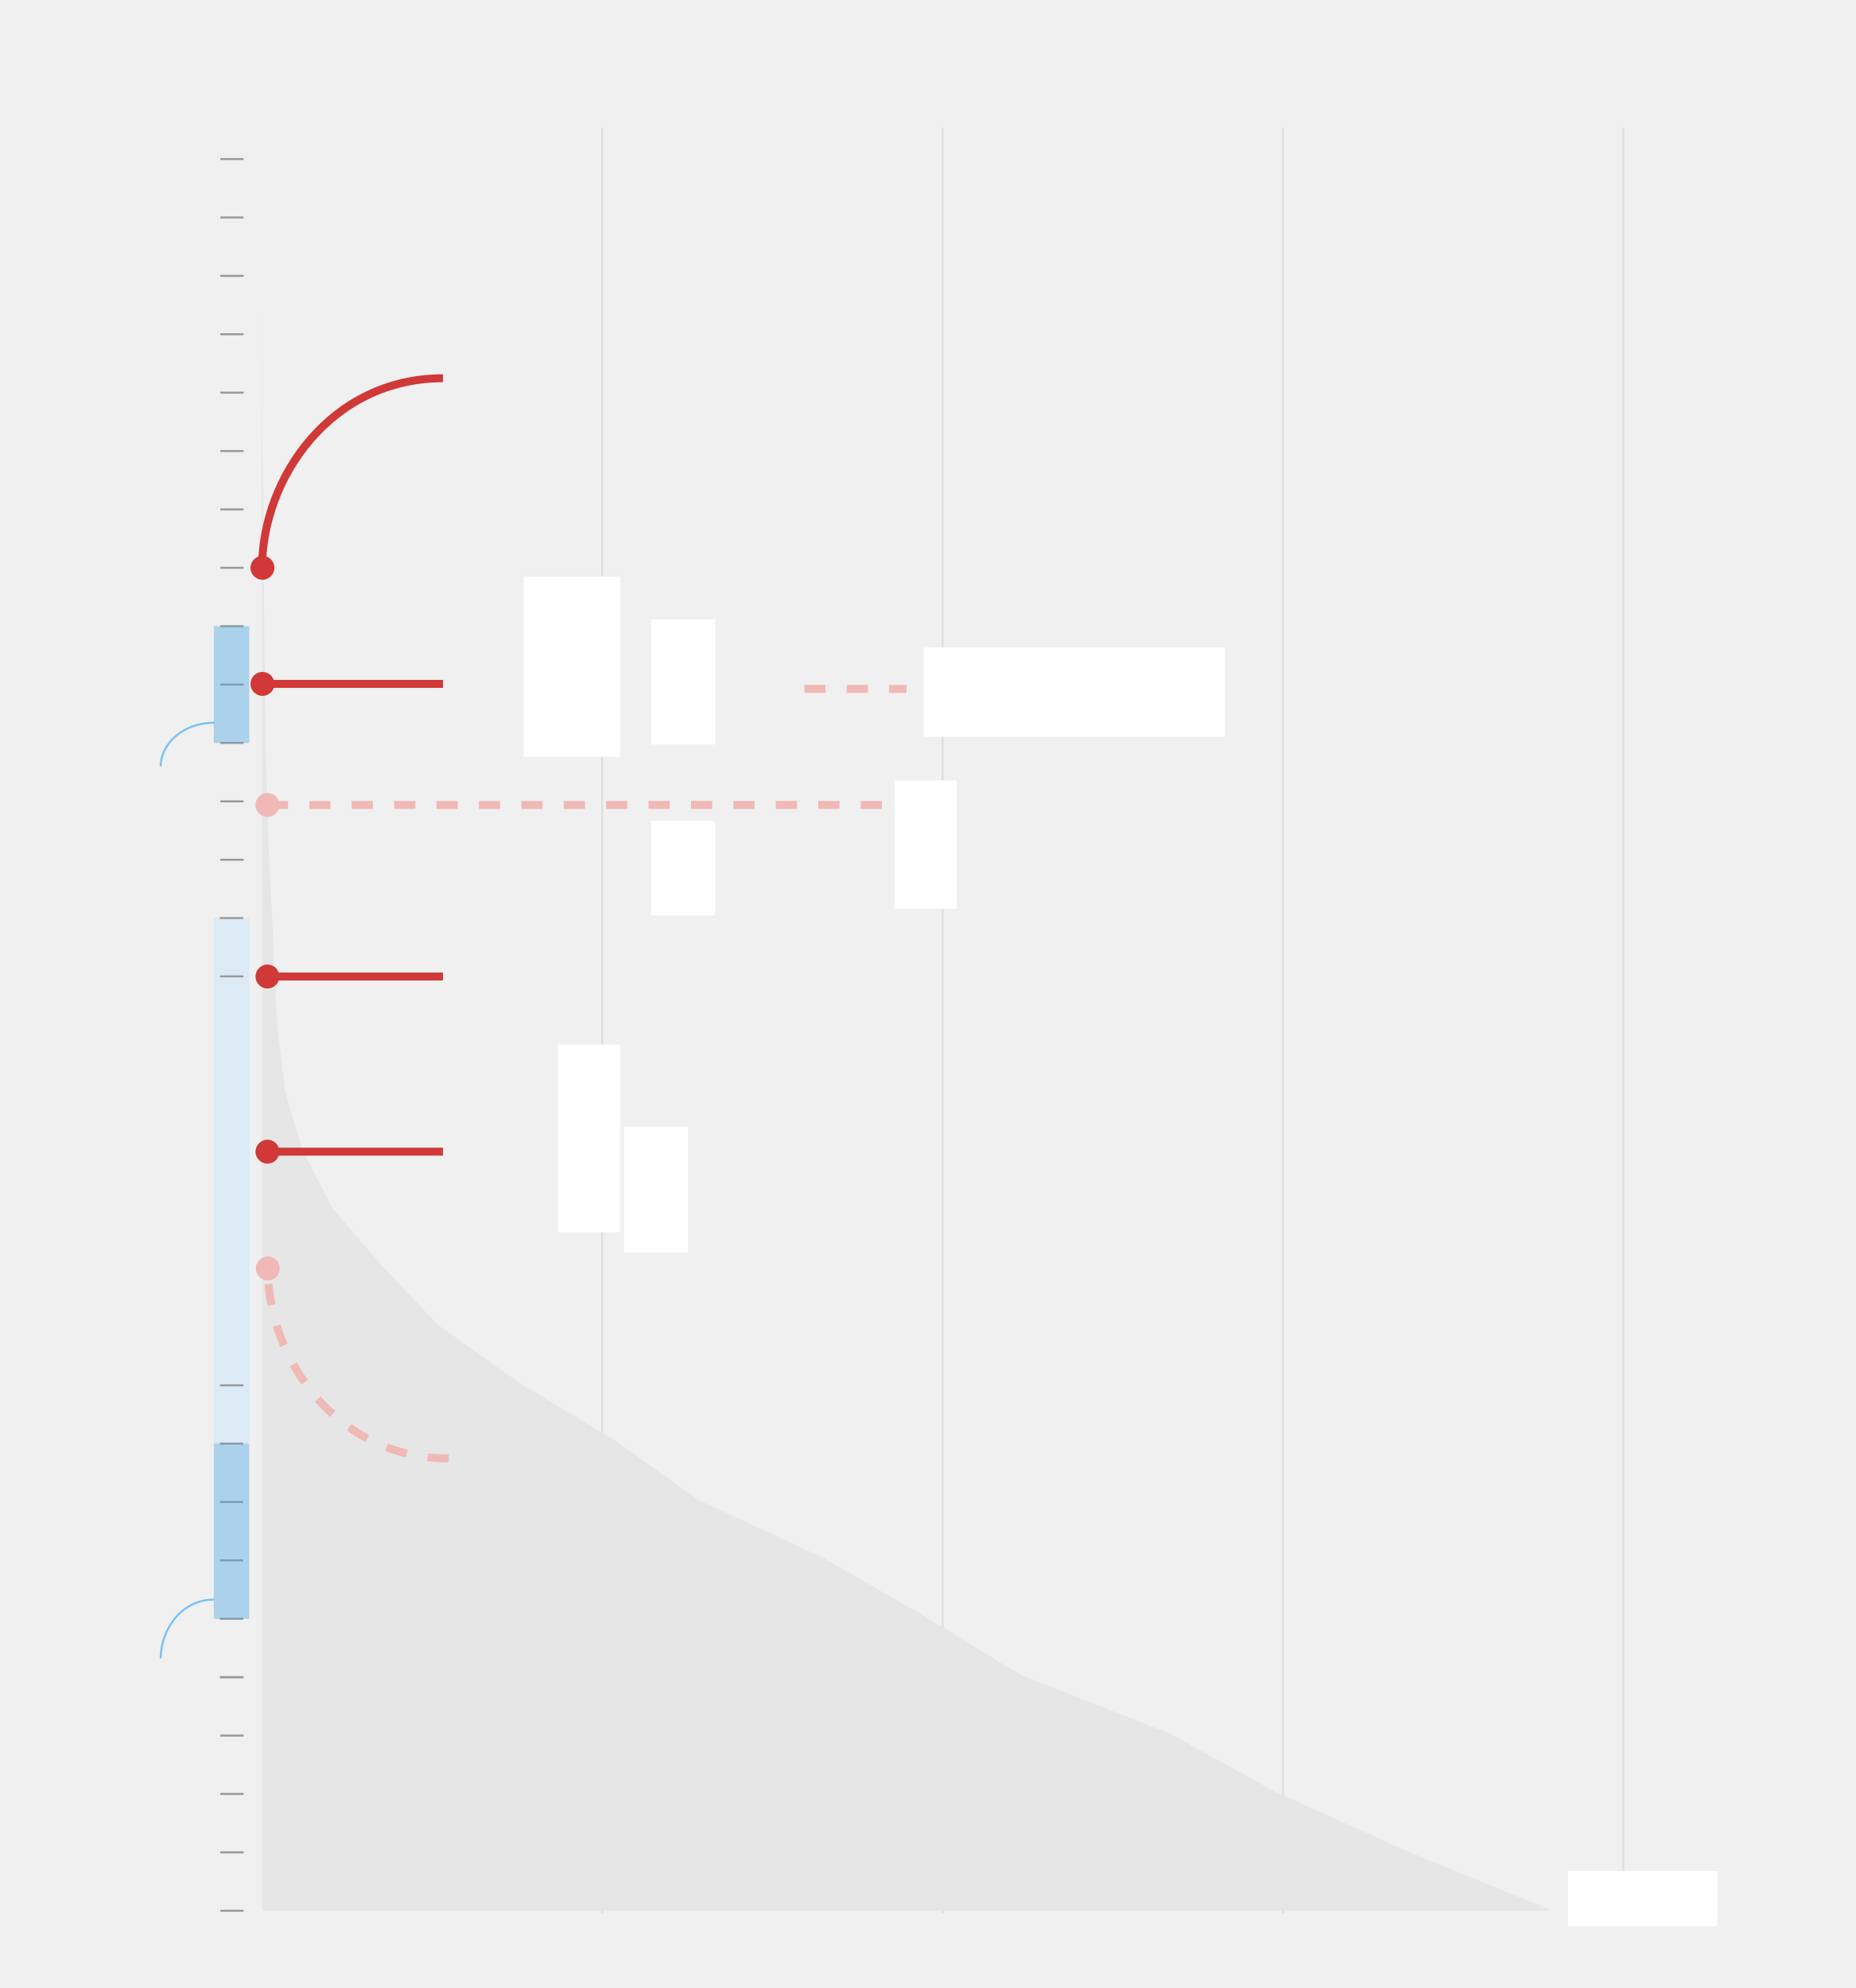
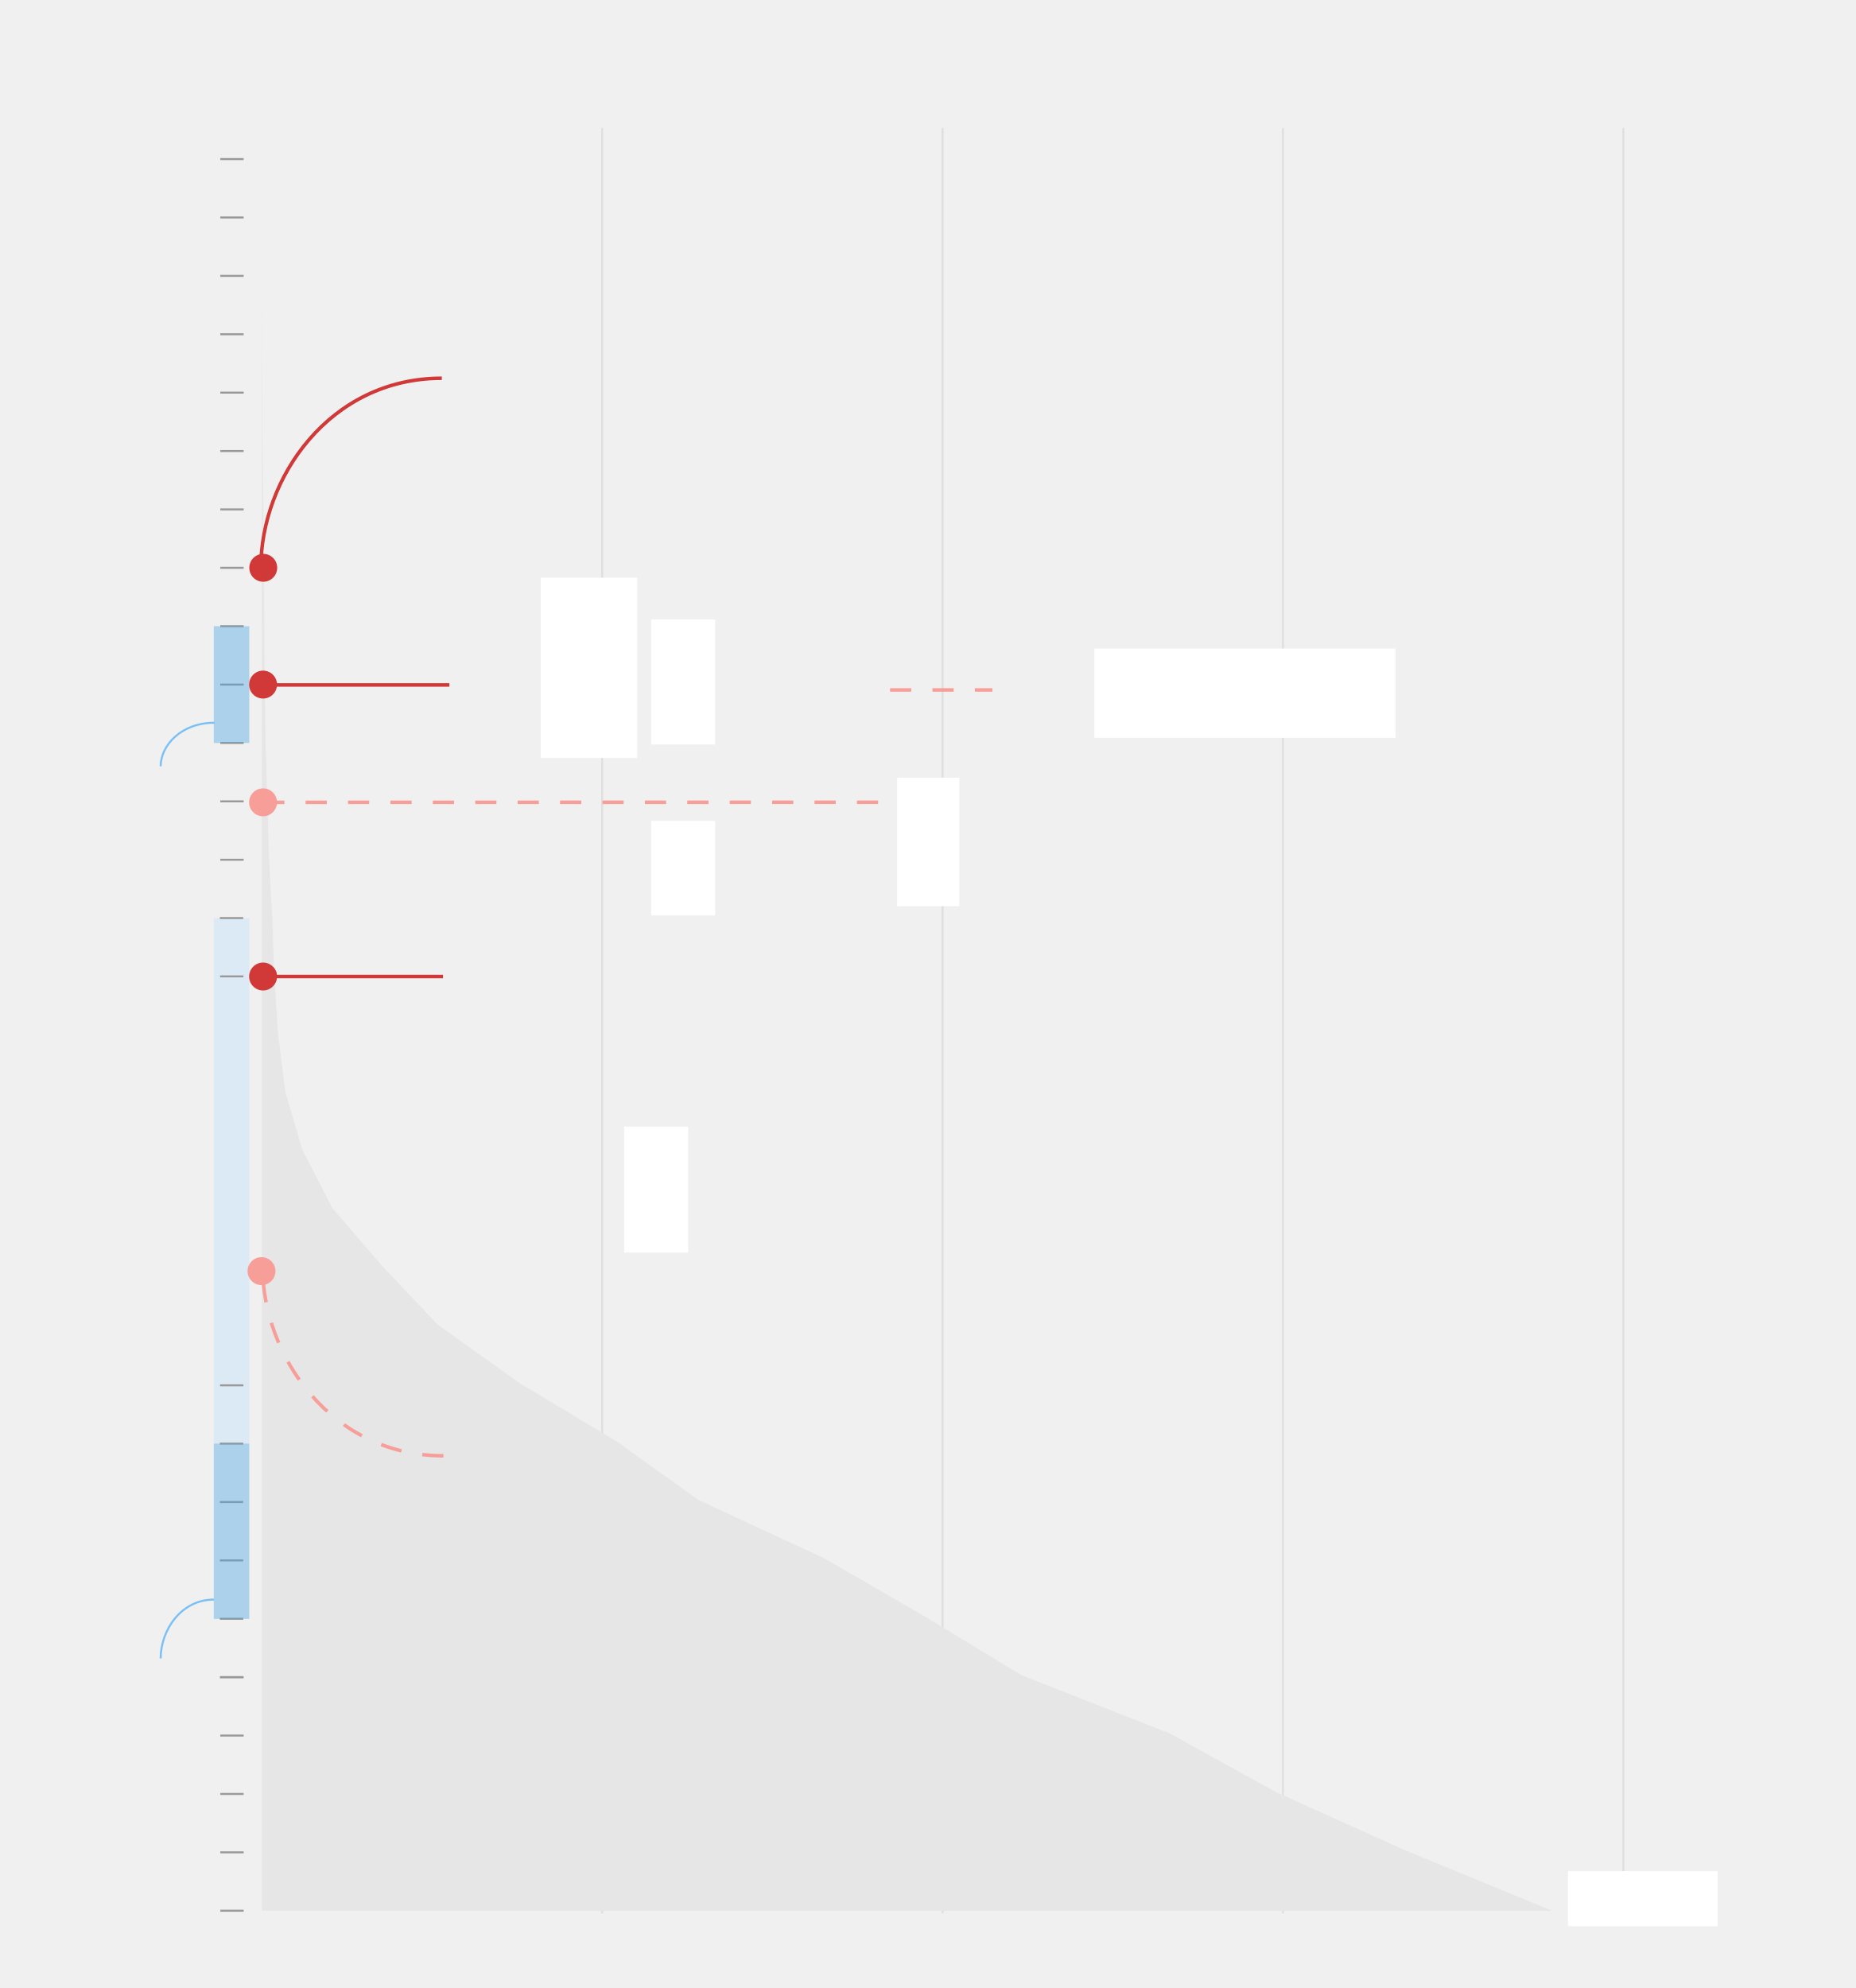
<svg xmlns="http://www.w3.org/2000/svg" version="1.2" baseProfile="tiny" id="g-columbia-desktop-img" x="0px" y="0px" viewBox="0 0 700 750" xml:space="preserve">
  <g>
    <line style="opacity:0.2;" fill="none" stroke="#999999" stroke-width="0.75" stroke-miterlimit="10" x1="612.415" y1="721.849" x2="612.415" y2="48.255" />
    <line style="opacity:0.2;" fill="none" stroke="#999999" stroke-width="0.75" stroke-miterlimit="10" x1="227.18" y1="721.849" x2="227.18" y2="48.255" />
    <rect x="591.53" y="705.923" fill="#FFFFFF" width="56.457" height="20.753" />
    <line style="opacity:0.2;" fill="none" stroke="#999999" stroke-width="0.75" stroke-miterlimit="10" x1="355.592" y1="721.849" x2="355.592" y2="48.255" />
    <rect x="245.688" y="233.678" fill="#FFFFFF" width="24.111" height="47.202" />
    <line style="opacity:0.2;" fill="none" stroke="#999999" stroke-width="0.75" stroke-miterlimit="10" x1="484.003" y1="721.849" x2="484.003" y2="48.255" />
    <rect style="opacity:0.4;" x="-11.788" y="438.82" transform="matrix(-4.664108e-08 1 -1 -4.664108e-08 532.8714 358.1664)" fill="#BDE1FF" width="198.281" height="13.397" />
    <rect x="235.459" y="425.022" fill="#FFFFFF" width="24.111" height="47.535" />
    <polyline fill="#E6E6E6" points="98.784,59.576 98.784,81.591 98.794,103.605 98.847,125.62 98.921,147.634 99.058,169.649    99.344,191.645 99.46,213.66 99.692,235.675 99.882,257.689 100.168,279.704 100.865,301.718 101.478,323.733 102.692,345.748    103.474,367.762 104.879,389.777 107.594,411.791 114.07,433.806 125.426,455.821 144.367,477.835 165.251,499.85 196.14,521.864    232.775,543.879 263.515,565.894 311.021,587.908 349.029,609.923 385.284,631.938 441.304,653.952 481.13,675.967    529.955,697.981 585.531,720.848 98.784,720.848 98.784,142.941  " />
    <path fill="none" stroke="#79C0F7" stroke-width="0.75" stroke-miterlimit="10" d="M80.836,272.671   c-12.505,0-20.227,8.595-20.227,16.417" />
    <path fill="#E3DACB" stroke="#E3DACB" stroke-width="5" stroke-linecap="round" stroke-linejoin="round" stroke-miterlimit="10" d="   M150.095,223.025" />
    <line fill="none" stroke="#999999" stroke-width="0.75" stroke-miterlimit="10" x1="83.107" y1="60.018" x2="91.92" y2="60.018" />
    <line fill="none" stroke="#999999" stroke-width="0.75" stroke-miterlimit="10" x1="83.107" y1="82.046" x2="91.92" y2="82.046" />
    <line fill="none" stroke="#999999" stroke-width="0.75" stroke-miterlimit="10" x1="83.107" y1="104.074" x2="91.92" y2="104.074" />
    <line fill="none" stroke="#999999" stroke-width="0.75" stroke-miterlimit="10" x1="83.107" y1="126.101" x2="91.92" y2="126.101" />
    <line fill="none" stroke="#999999" stroke-width="0.75" stroke-miterlimit="10" x1="83.107" y1="148.129" x2="91.921" y2="148.129" />
    <line fill="none" stroke="#999999" stroke-width="0.75" stroke-miterlimit="10" x1="83.107" y1="170.157" x2="91.921" y2="170.157" />
    <line fill="none" stroke="#999999" stroke-width="0.75" stroke-miterlimit="10" x1="83.107" y1="192.184" x2="91.921" y2="192.184" />
    <line fill="none" stroke="#999999" stroke-width="0.75" stroke-miterlimit="10" x1="83.107" y1="214.212" x2="91.921" y2="214.212" />
    <line fill="none" stroke="#999999" stroke-width="0.75" stroke-miterlimit="10" x1="83.107" y1="236.24" x2="91.921" y2="236.24" />
    <line fill="none" stroke="#999999" stroke-width="0.75" stroke-miterlimit="10" x1="83.107" y1="258.267" x2="91.921" y2="258.267" />
    <line fill="none" stroke="#999999" stroke-width="0.75" stroke-miterlimit="10" x1="83.107" y1="280.295" x2="91.921" y2="280.295" />
    <line fill="none" stroke="#999999" stroke-width="0.75" stroke-miterlimit="10" x1="83.107" y1="302.323" x2="91.921" y2="302.323" />
    <line fill="none" stroke="#999999" stroke-width="0.75" stroke-miterlimit="10" x1="83.107" y1="324.35" x2="91.921" y2="324.35" />
    <line fill="none" stroke="#999999" stroke-width="0.75" stroke-miterlimit="10" x1="83.107" y1="632.738" x2="91.921" y2="632.738" />
    <line fill="none" stroke="#999999" stroke-width="0.75" stroke-miterlimit="10" x1="83.107" y1="654.765" x2="91.921" y2="654.765" />
    <line fill="none" stroke="#999999" stroke-width="0.75" stroke-miterlimit="10" x1="83.107" y1="676.793" x2="91.921" y2="676.793" />
    <line fill="none" stroke="#999999" stroke-width="0.75" stroke-miterlimit="10" x1="83.107" y1="698.821" x2="91.921" y2="698.821" />
    <line fill="none" stroke="#999999" stroke-width="0.75" stroke-miterlimit="10" x1="83.107" y1="720.848" x2="91.921" y2="720.848" />
    <path fill="none" stroke="#79C0F7" stroke-width="0.75" stroke-miterlimit="10" d="M80.669,603.465   c-12.402,0-20.06,11.617-20.06,22.189" />
    <rect style="opacity:0.4;" x="65.325" y="251.569" transform="matrix(1.702376e-06 1 -1 1.702376e-06 345.62 170.9146)" fill="#44A6E0" width="44.055" height="13.397" />
    <line fill="none" stroke="#999999" stroke-width="0.75" stroke-miterlimit="10" x1="82.946" y1="544.627" x2="91.759" y2="544.627" />
    <line fill="none" stroke="#999999" stroke-width="0.75" stroke-miterlimit="10" x1="82.946" y1="566.655" x2="91.759" y2="566.655" />
    <line fill="none" stroke="#999999" stroke-width="0.75" stroke-miterlimit="10" x1="82.946" y1="588.682" x2="91.759" y2="588.682" />
    <line fill="none" stroke="#999999" stroke-width="0.75" stroke-miterlimit="10" x1="82.946" y1="610.71" x2="91.759" y2="610.71" />
    <line fill="none" stroke="#999999" stroke-width="0.75" stroke-miterlimit="10" x1="82.946" y1="632.738" x2="91.759" y2="632.738" />
    <rect style="opacity:0.4;" x="54.286" y="570.994" transform="matrix(7.091620e-07 1 -1 7.091620e-07 665.0445 490.3391)" fill="#44A6E0" width="66.133" height="13.397" />
    <line fill="none" stroke="#999999" stroke-width="0.75" stroke-miterlimit="10" x1="82.946" y1="346.35" x2="91.759" y2="346.35" />
    <line fill="none" stroke="#999999" stroke-width="0.75" stroke-miterlimit="10" x1="83.026" y1="368.35" x2="91.84" y2="368.35" />
    <rect x="245.688" y="309.681" fill="#FFFFFF" width="24.111" height="35.669" />
    <line fill="none" stroke="#999999" stroke-width="0.75" stroke-miterlimit="10" x1="83.026" y1="522.627" x2="91.84" y2="522.627" />
-     <g id="March20_2_">
-       <path fill="none" stroke="#F0B9B6" stroke-width="3" stroke-miterlimit="10" stroke-dasharray="8" d="M169.297,550.221    c-42.207,0-68.269-37.525-68.269-71.677" />
+     <g class="Scrolly4" id="March20_4_">
+       <path fill="none" stroke="#F89E99" stroke-width="1.33" stroke-miterlimit="10" stroke-dasharray="8" d="M167.297,549.221    c-42.207,0-68.269-37.525-68.269-71.677" />
      <g>
-         <line fill="none" stroke="#F0B9B6" stroke-width="3" stroke-miterlimit="10" stroke-dasharray="8,8" x1="100.791" y1="478.547" x2="101.028" y2="478.547" />
+         <line fill="none" stroke="#F0B9B6" stroke-width="3" stroke-miterlimit="10" stroke-dasharray="8,8" x1="98.791" y1="479.547" x2="99.028" y2="479.547" />
        <g>
-           <path fill="#F0B9B6" d="M101.014,483.059c-2.491-0.001-4.511-2.023-4.509-4.514c0.001-2.491,2.023-4.511,4.514-4.509      c2.491,0.001,4.511,2.023,4.509,4.514C105.527,481.041,103.506,483.06,101.014,483.059z" />
+           <path fill="#F0B9B6" d="M99.014,484.059c-2.491-0.001-4.511-2.023-4.509-4.514c0.001-2.491,2.023-4.511,4.514-4.509      c2.491,0.001,4.511,2.023,4.509,4.514C103.527,482.041,101.506,484.06,99.014,484.059z" />
+         </g>
+       </g>
+       <g class="Scrolly4" id="March20_5_">
+         <line fill="none" stroke="#F89E99" stroke-width="3.5" stroke-miterlimit="10" x1="98.392" y1="479.547" x2="100.101" y2="479.547" />
+         <g>
+           <path fill="#F89E99" d="M98.655,484.811c-2.907,0-5.264-2.357-5.264-5.264c0-2.907,2.357-5.264,5.264-5.264      c2.907,0,5.264,2.357,5.264,5.264C103.919,482.454,101.562,484.811,98.655,484.811z" />
        </g>
      </g>
    </g>
-     <g id="March18_2_">
-       <rect x="210.515" y="394.047" fill="#FFFFFF" width="23.457" height="70.825" />
+     <g class="Scrolly3" id="March15_5_">
      <g>
-         <line fill="none" stroke="#D13838" stroke-width="3" stroke-miterlimit="10" x1="100.678" y1="434.489" x2="167.128" y2="434.488" />
+         <line fill="none" stroke="#D13838" stroke-width="1.33" stroke-miterlimit="10" x1="98.292" y1="368.406" x2="167.128" y2="368.406" />
        <g>
-           <path fill="#D13838" d="M100.904,439c-2.491,0-4.512-2.02-4.512-4.512c0-2.491,2.02-4.512,4.512-4.512      c2.491,0,4.512,2.02,4.512,4.512C105.415,436.98,103.395,439,100.904,439z" />
+           <path fill="#D13838" d="M98.392,370.407c-1.105,0-2-0.896-2-2c0-1.105,0.896-2,2-2c1.104,0,2,0.896,2,2      C100.392,369.511,99.497,370.407,98.392,370.407z" />
+         </g>
+         <circle class="anim3" id="back" cx="14.28%" cy="49.1%" r="4.512" stroke-width="0.333" fill="#D13838" d="M99.016,218.724c-2.491,0-4.512-2.02-4.512-4.512c0-2.491,2.02-4.512,4.512-4.512      c2.491,0,4.512,2.02,4.512,4.512C103.527,216.703,101.507,218.723,99.016,218.724z" />
+       </g>
+       <g class="Scrolly3" id="March15_6_">
+         <line fill="none" stroke="#D13838" stroke-width="3.5" stroke-miterlimit="10" x1="98.977" y1="368.406" x2="100.686" y2="368.406" />
+         <g>
+           <path fill="#D13838" d="M99.24,373.67c-2.907,0-5.264-2.357-5.264-5.264s2.357-5.264,5.264-5.264      c2.907,0,5.264,2.357,5.264,5.264S102.146,373.67,99.24,373.67z" />
        </g>
      </g>
    </g>
-     <g id="March15_2_">
+     <g class="Scrolly2" id="March12_2_">
+       <rect x="338.457" y="293.396" fill="#FFFFFF" width="23.457" height="48.476" />
      <g>
-         <line fill="none" stroke="#D13838" stroke-width="3" stroke-miterlimit="10" x1="100.678" y1="368.406" x2="167.128" y2="368.406" />
+         <line fill="none" stroke="#F89E99" stroke-width="1.33" stroke-miterlimit="10" stroke-dasharray="8,8" x1="99.293" y1="302.69" x2="339.134" y2="302.655" />
        <g>
-           <path fill="#D13838" d="M100.904,372.918c-2.491,0-4.512-2.02-4.512-4.512c0-2.491,2.02-4.512,4.512-4.512      c2.491,0,4.512,2.02,4.512,4.512C105.415,370.898,103.395,372.918,100.904,372.918z" />
+           <path fill="#F89E99" d="M99.393,304.69c-1.105,0-2-0.895-2-2c0-1.105,0.895-2,2-2s2,0.895,2,2      C101.393,303.794,100.497,304.69,99.393,304.69z" />
+         </g>
+       </g>
+       <g class="Scrolly2" id="March12_6_">
+         <line fill="none" stroke="#F89E99" stroke-width="3.5" stroke-miterlimit="10" x1="98.977" y1="302.69" x2="100.686" y2="302.69" />
+         <g>
+           <path fill="#F89E99" d="M99.24,307.953c-2.907,0-5.264-2.357-5.264-5.264s2.357-5.264,5.264-5.264      c2.907,0,5.264,2.357,5.264,5.264S102.146,307.953,99.24,307.953z" />
        </g>
      </g>
    </g>
-     <g id="March10_2_">
-       <rect x="337.457" y="294.396" fill="#FFFFFF" width="23.457" height="48.476" />
+     <g class="Scrolly1" id="March10_5_">
+       <rect x="412.857" y="244.674" fill="#FFFFFF" width="113.64" height="33.686" />
+       <rect x="203.997" y="217.943" fill="#FFFFFF" width="36.375" height="68.012" />
      <g>
-         <line fill="none" stroke="#F0B9B6" stroke-width="3" stroke-miterlimit="10" stroke-dasharray="8,8" x1="100.679" y1="303.689" x2="338.134" y2="303.655" />
+         <line fill="none" stroke="#D13838" stroke-width="1.33" stroke-miterlimit="10" x1="98.805" y1="258.403" x2="169.528" y2="258.403" />
        <g>
-           <path fill="#F0B9B6" d="M100.905,308.201c-2.491,0-4.512-2.02-4.512-4.511c0-2.491,2.02-4.512,4.511-4.512      c2.491,0,4.512,2.02,4.512,4.511C105.416,306.18,103.396,308.201,100.905,308.201z" />
+           <path fill="#D13838" d="M98.905,260.403c-1.105,0-2-0.896-2-2c0-1.105,0.896-2,2-2s2,0.896,2,2S100.009,260.403,98.905,260.403z      " />
+         </g>
+       </g>
+       <g>
+         <line fill="none" stroke="#F89E99" stroke-width="1.33" stroke-miterlimit="10" stroke-dasharray="8,8" x1="335.776" y1="260.289" x2="374.4" y2="260.289" />
+         <g>
+           <path fill="#F89E99" d="M335.779,260.339c-0.028,0-0.05-0.022-0.05-0.05c0-0.028,0.022-0.05,0.05-0.05      c0.028,0,0.05,0.022,0.05,0.05C335.829,260.316,335.806,260.339,335.779,260.339z" />
+         </g>
+       </g>
+       <g class="Scrolly1" id="March10_6_">
+         <line fill="none" stroke="#D13838" stroke-width="3.5" stroke-miterlimit="10" x1="98.977" y1="258.267" x2="100.686" y2="258.267" />
+         <g>
+           <path fill="#D13838" d="M99.24,263.531c-2.907,0-5.264-2.357-5.264-5.264c0-2.907,2.357-5.264,5.264-5.264      c2.907,0,5.264,2.357,5.264,5.264S102.146,263.531,99.24,263.531z" />
        </g>
      </g>
    </g>
-     <g id="March12_3_">
-       <rect x="348.457" y="244.282" fill="#FFFFFF" width="113.64" height="33.686" />
-       <rect x="197.597" y="217.551" fill="#FFFFFF" width="36.375" height="68.012" />
+     <path fill="none" stroke="#D13838" stroke-width="1.33" stroke-miterlimit="10" d="M166.675,142.697   c-42.207,0-68.269,37.525-68.269,71.676" />
+     <g class="Scrolly0" id="March8">
+       <line fill="none" stroke="#D13838" stroke-width="3.5" stroke-miterlimit="10" x1="99.052" y1="214.212" x2="100.761" y2="214.212" />
      <g>
-         <line fill="none" stroke="#D13838" stroke-width="3" stroke-miterlimit="10" x1="98.791" y1="258.011" x2="167.128" y2="258.011" />
-         <g>
-           <path fill="#D13838" d="M99.016,262.523c-2.491,0-4.512-2.02-4.512-4.512c0-2.491,2.02-4.512,4.512-4.512      c2.491,0,4.512,2.02,4.512,4.512C103.528,260.502,101.508,262.523,99.016,262.523z" />
-         </g>
-       </g>
-       <g>
-         <line fill="none" stroke="#F0B9B6" stroke-width="3" stroke-miterlimit="10" stroke-dasharray="8,8" x1="303.436" y1="259.897" x2="342" y2="259.897" />
-         <g>
-           <circle fill="#F0B9B6" cx="303.442" cy="259.897" r="0.113" />
-         </g>
-       </g>
-     </g>
-     <g id="March8_3_">
-       <path fill="none" stroke="#D13838" stroke-width="3" stroke-miterlimit="10" d="M167.128,142.697    c-42.207,0-68.269,37.525-68.269,71.676" />
-       <g>
-         <line fill="none" stroke="#D13838" stroke-width="3" stroke-miterlimit="10" x1="98.79" y1="214.212" x2="101.214" y2="214.212" />
-         <g>
-           <path fill="#D13838" d="M99.016,218.724c-2.491,0-4.512-2.02-4.512-4.512c0-2.491,2.02-4.512,4.512-4.512      c2.491,0,4.512,2.02,4.512,4.512C103.527,216.703,101.507,218.723,99.016,218.724z" />
-         </g>
+         <path fill="#D13838" d="M99.315,219.475c-2.907,0-5.264-2.357-5.264-5.264c0-2.907,2.357-5.264,5.264-5.264     c2.907,0,5.264,2.357,5.264,5.264C104.578,217.118,102.221,219.475,99.315,219.475z" />
+         <circle class="anim0" id="back" cx="14.15%" cy="28.6%" r="4.512" stroke-width="0.333" fill="#D13838" d="M99.016,218.724c-2.491,0-4.512-2.02-4.512-4.512c0-2.491,2.02-4.512,4.512-4.512      c2.491,0,4.512,2.02,4.512,4.512C103.527,216.703,101.507,218.723,99.016,218.724z" />
      </g>
    </g>
  </g>
  <style>
#g-columbia-desktop-img rect, #g-columbia-desktop-img circle, #g-columbia-desktop-img path, #g-columbia-desktop-img line, #g-columbia-desktop-img polyline { vector-effect: non-scaling-stroke; }
</style>
</svg>
